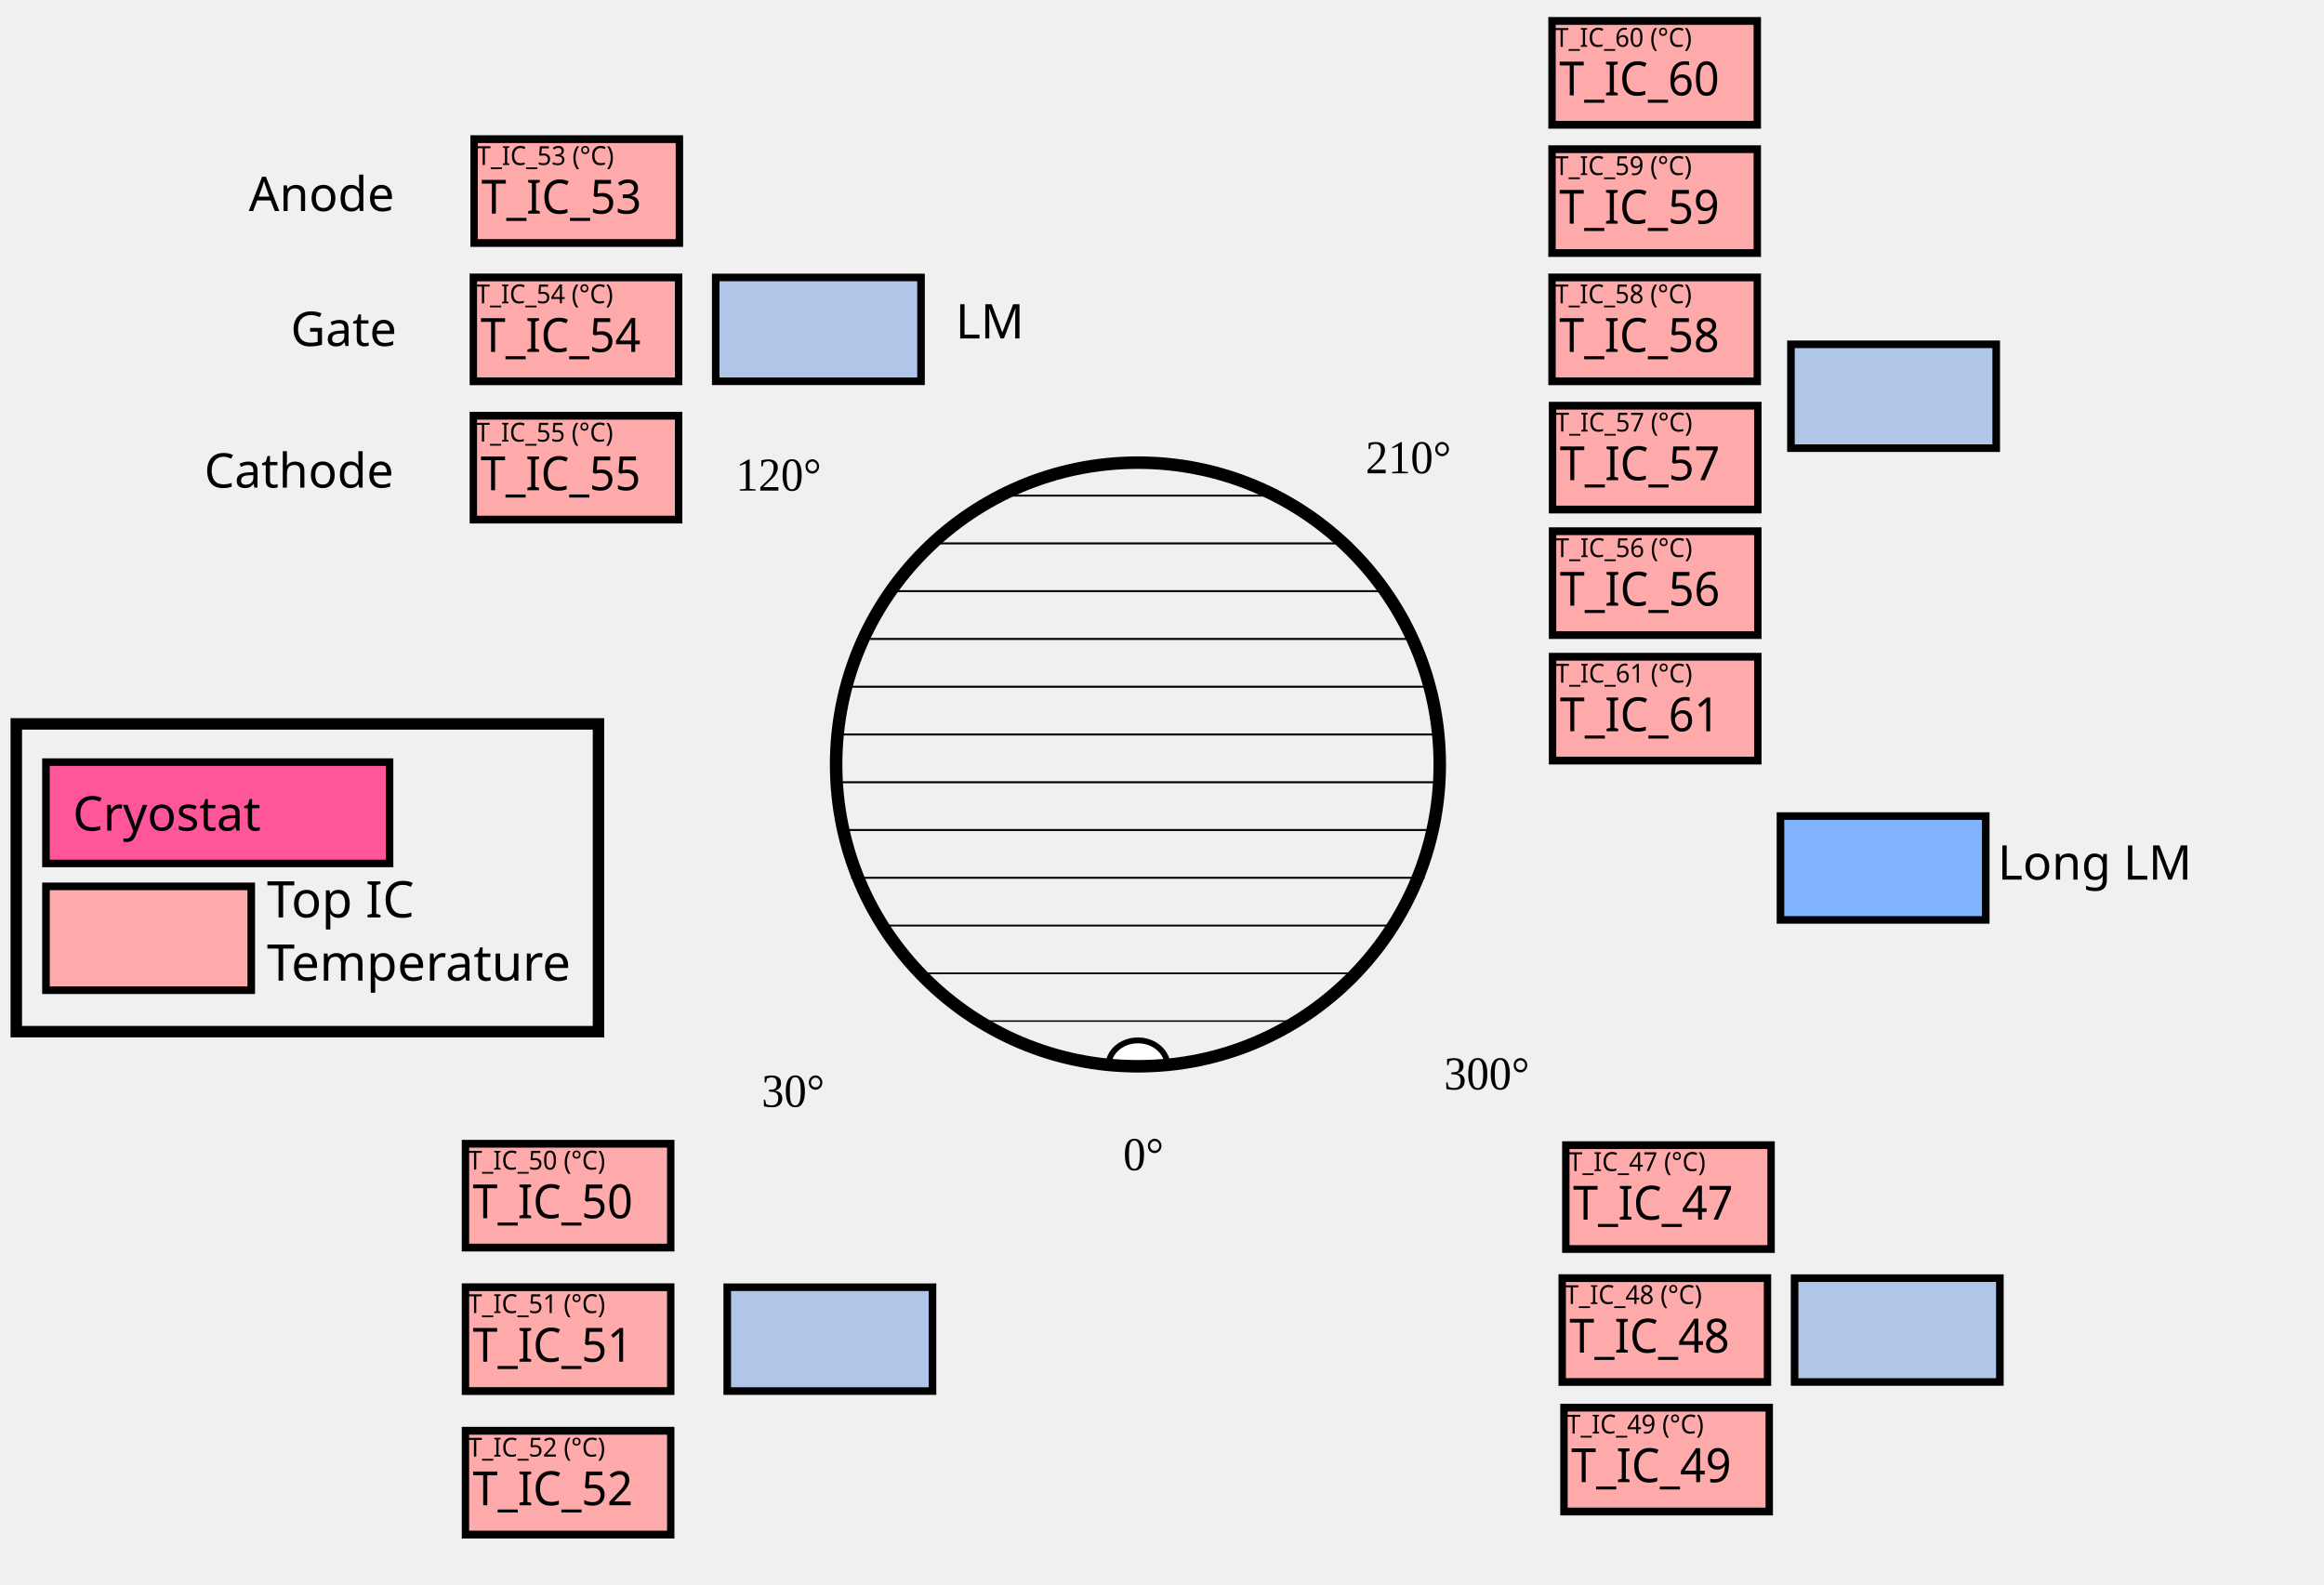
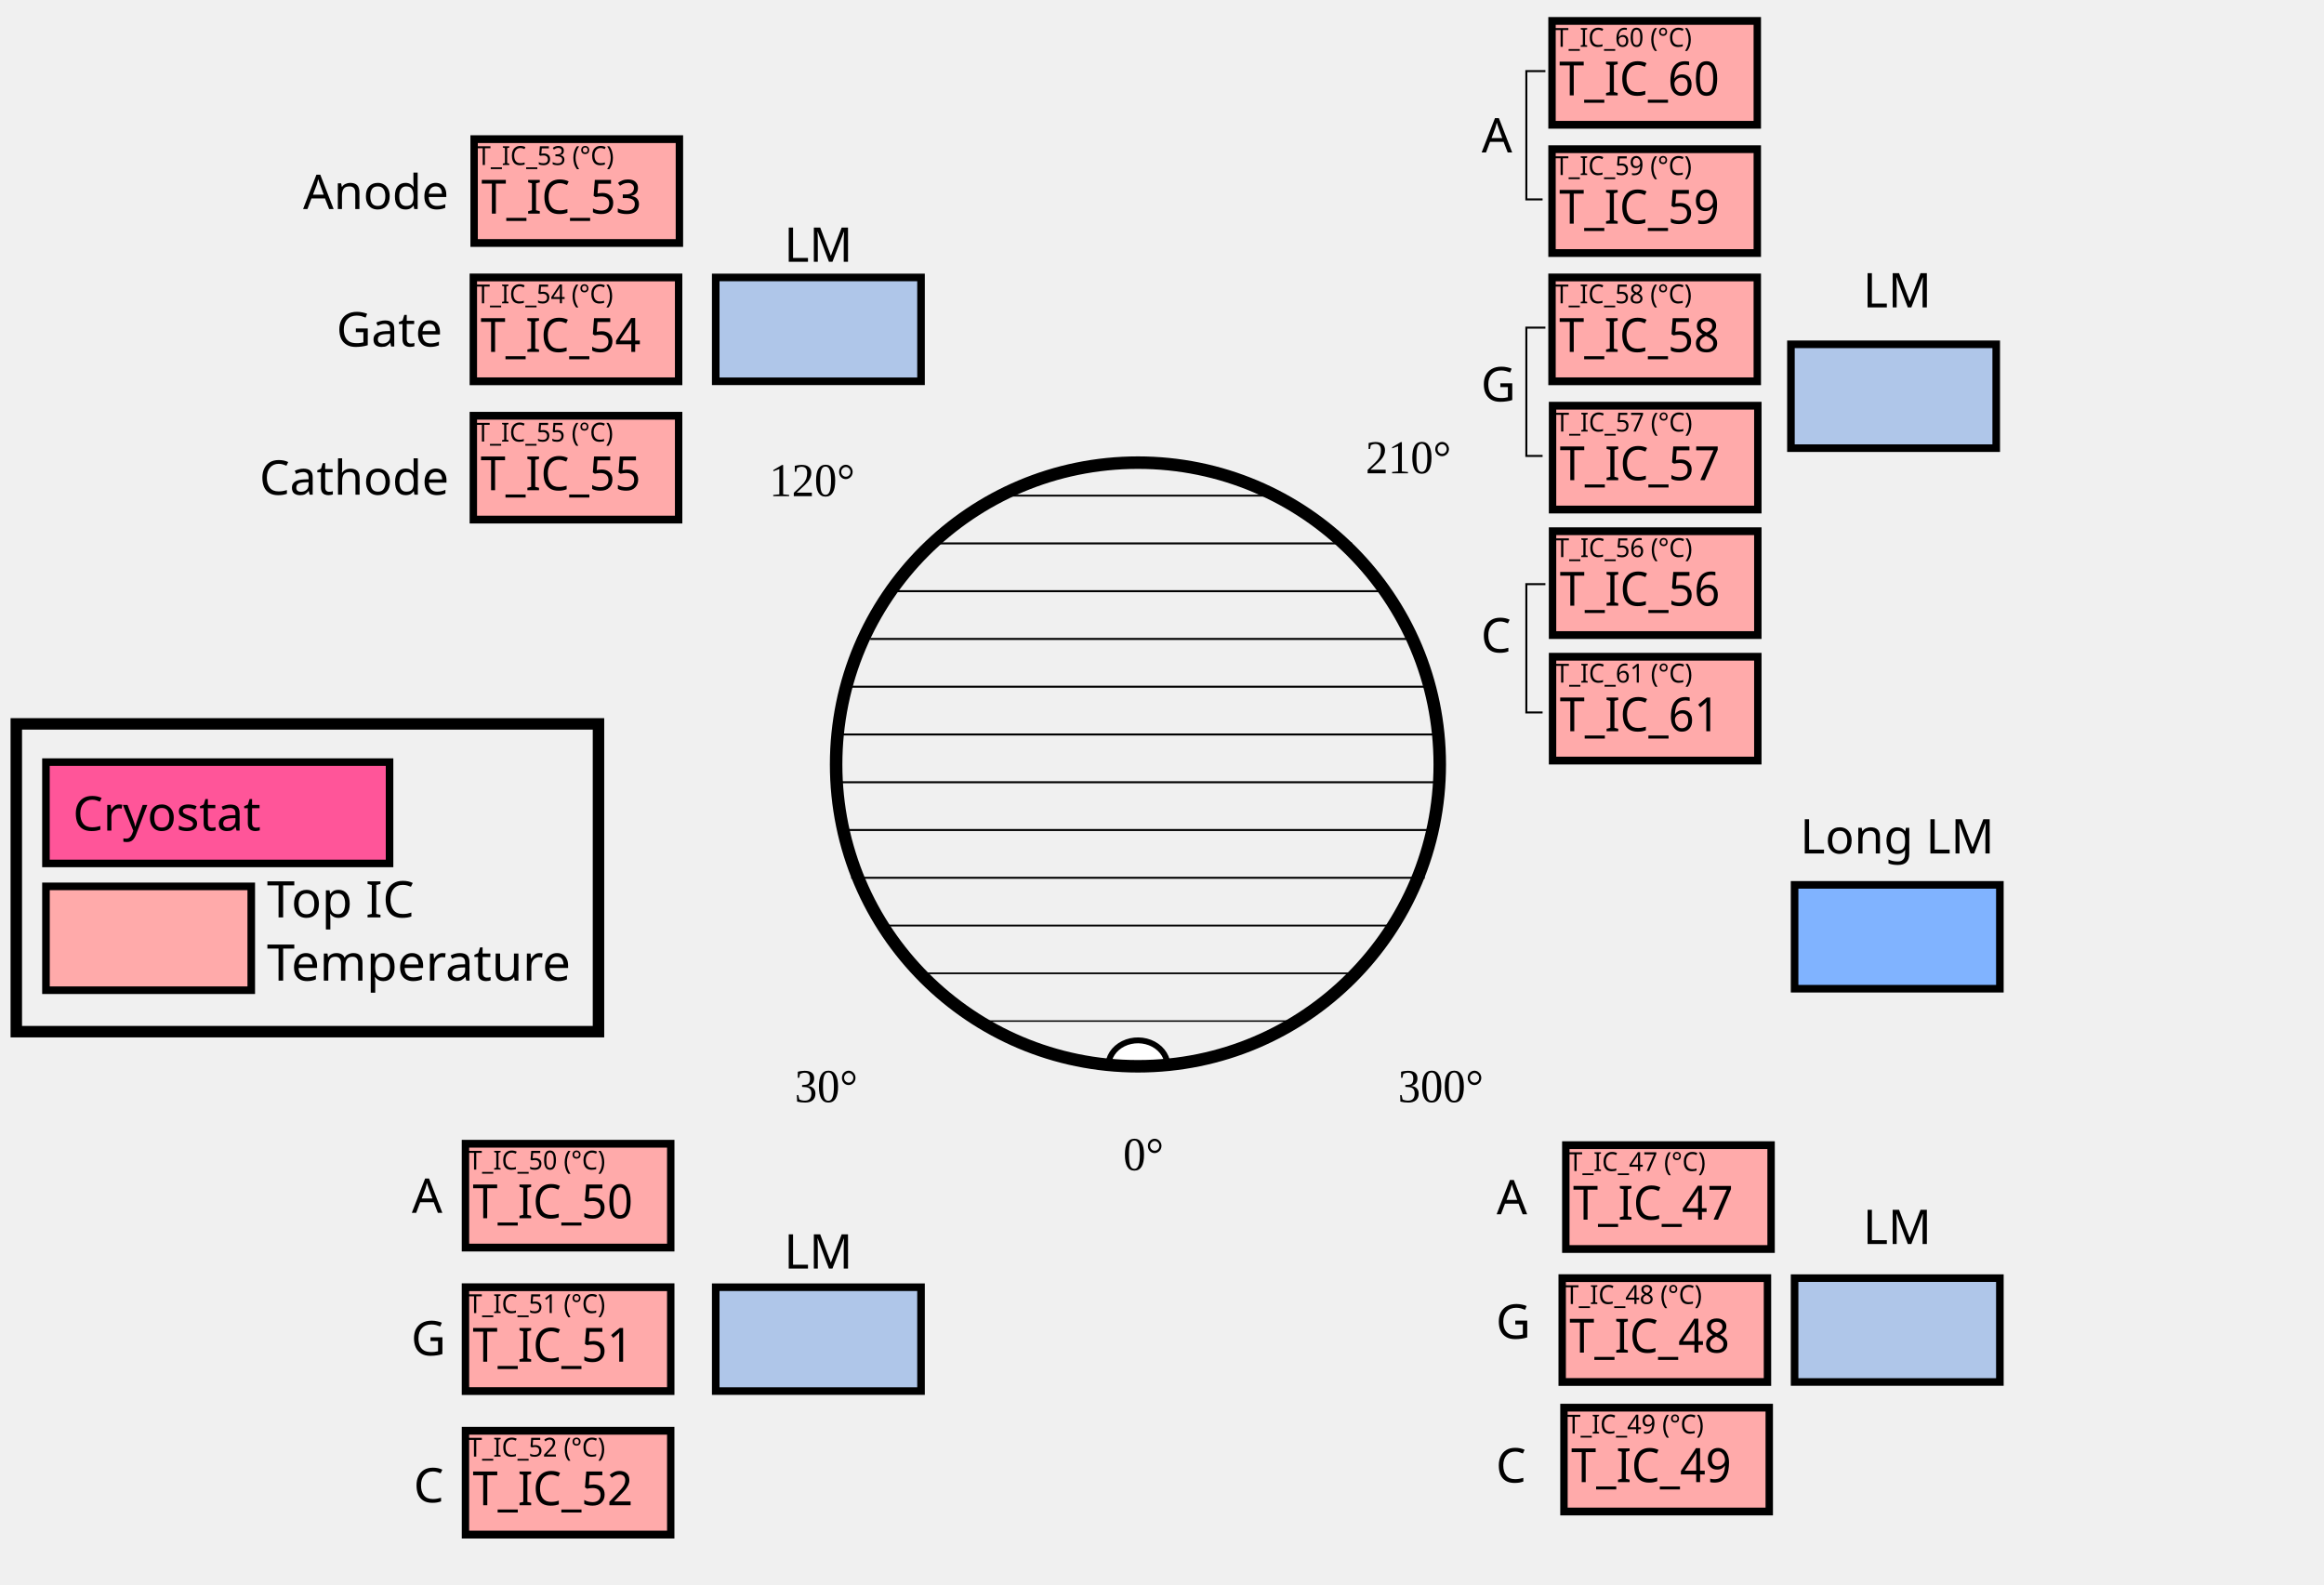
<svg xmlns="http://www.w3.org/2000/svg" width="308mm" height="210mm" viewBox="0 0 308 210" version="1.1" id="svg1">
  <defs id="defs1">
    <rect x="994.666" y="398.758" width="117.852" height="53.912" id="rect1948" />
    <rect x="81.92" y="67.75" width="106.05" height="42.894" id="rect29209" />
    <rect x="994.666" y="398.758" width="117.852" height="53.912" id="rect1948-3" />
+     <rect x="994.666" y="398.758" width="117.852" height="53.912" id="rect1948-3-6" />
+     <rect x="994.666" y="398.758" width="117.852" height="53.912" id="rect1948-3-62" />
+     <rect x="994.666" y="398.758" width="117.852" height="53.912" id="rect1948-3-1" />
  </defs>
  <g id="layer1">
    <path style="font-variation-settings:normal;opacity:1;vector-effect:none;fill:#ffffff;fill-opacity:1;fill-rule:evenodd;stroke:#000000;stroke-width:0.777;stroke-linecap:butt;stroke-linejoin:miter;stroke-miterlimit:4;stroke-dasharray:none;stroke-dashoffset:0;stroke-opacity:1;-inkscape-stroke:none;stop-color:#000000;stop-opacity:1" id="path27839" d="m -154.745,141.466 a 3.938,3.438 0 0 1 1.878,-3.086 3.938,3.438 0 0 1 4.002,-0.057 3.938,3.438 0 0 1 1.993,3.031 l -3.938,-0.041 z" transform="scale(-1,1)" />
    <g id="g66017-7" transform="matrix(0.9395979,0,0,0.9861002,15.88603,100.825)">
      <rect style="fill:#ffaaaa;stroke:#000000;stroke-width:1.044;stroke-miterlimit:4;stroke-dasharray:none;stroke-opacity:1" id="rect66007-0" width="28.956" height="13.956" x="203.949" y="51.659" />
      <text xml:space="preserve" style="font-style:normal;font-weight:normal;font-size:3.528px;line-height:1.25;font-family:sans-serif;fill:#000000;fill-opacity:1;stroke:none;stroke-width:0.265" x="204.333" y="55.13" id="text66011-3">
        <tspan id="tspan66009-9" style="font-size:3.528px;stroke-width:0.265" x="204.333" y="55.13">T_IC_47 (°C)</tspan>
      </text>
      <text xml:space="preserve" style="font-style:normal;font-weight:normal;font-size:6.35px;line-height:1.25;font-family:sans-serif;fill:#000000;fill-opacity:1;stroke:none;stroke-width:0.265" x="204.97" y="61.667" id="text66015-8">
        <tspan id="value_T_IC_47" style="font-size:6.35px;stroke-width:0.265" x="204.97" y="61.667">T_IC_47</tspan>
        <tspan style="font-size:6.35px;stroke-width:0.265" x="204.97" y="69.605" id="tspan1" />
      </text>
    </g>
    <g id="g66017-7-0" transform="matrix(0.9395979,0,0,0.9861002,15.40648,118.4478)">
      <rect style="fill:#ffaaaa;stroke:#000000;stroke-width:1.044;stroke-miterlimit:4;stroke-dasharray:none;stroke-opacity:1" id="rect66007-0-0" width="28.956" height="13.956" x="203.949" y="51.659" />
      <text xml:space="preserve" style="font-style:normal;font-weight:normal;font-size:3.528px;line-height:1.25;font-family:sans-serif;fill:#000000;fill-opacity:1;stroke:none;stroke-width:0.265" x="204.333" y="55.13" id="text66011-3-3">
        <tspan style="font-size:3.528px;stroke-width:0.265" x="204.333" y="55.13" id="tspan6">T_IC_48 (°C)</tspan>
      </text>
      <text xml:space="preserve" style="font-style:normal;font-weight:normal;font-size:6.35px;line-height:1.25;font-family:sans-serif;fill:#000000;fill-opacity:1;stroke:none;stroke-width:0.265" x="204.97" y="61.667" id="text66015-8-3">
        <tspan id="value_T_IC_48" style="font-size:6.35px;stroke-width:0.265" x="204.97" y="61.667">T_IC_48</tspan>
        <tspan style="font-size:6.35px;stroke-width:0.265" x="204.97" y="69.605" id="tspan1-0" />
      </text>
    </g>
-     <text xml:space="preserve" style="font-size:6.112px;fill:#000000;stroke-width:0.255" x="196.05" y="140.934" id="text4-8-8" transform="scale(0.9761364,1.024447)">
-       <tspan id="tspan4-3-6" style="font-size:6.112px;stroke-width:0.255" x="196.05" y="140.934">300°</tspan>
+     <text xml:space="preserve" style="font-size:6.112px;fill:#000000;stroke-width:0.255" x="189.803" y="142.573" id="text4-8-8" transform="scale(0.9761364,1.024447)">
+       <tspan id="tspan4-3-6" style="font-size:6.112px;stroke-width:0.255" x="189.803" y="142.573">300°</tspan>
    </text>
    <g id="g66017-7-2" transform="matrix(0.9395979,0,0,0.9861002,15.64157,135.6133)">
      <rect style="fill:#ffaaaa;stroke:#000000;stroke-width:1.044;stroke-miterlimit:4;stroke-dasharray:none;stroke-opacity:1" id="rect66007-0-4" width="28.956" height="13.956" x="203.949" y="51.659" />
      <text xml:space="preserve" style="font-style:normal;font-weight:normal;font-size:3.528px;line-height:1.25;font-family:sans-serif;fill:#000000;fill-opacity:1;stroke:none;stroke-width:0.265" x="204.333" y="55.13" id="text66011-3-9">
        <tspan id="tspan66009-9-2" style="font-size:3.528px;stroke-width:0.265" x="204.333" y="55.13">T_IC_49 (°C)</tspan>
      </text>
      <text xml:space="preserve" style="font-style:normal;font-weight:normal;font-size:6.35px;line-height:1.25;font-family:sans-serif;fill:#000000;fill-opacity:1;stroke:none;stroke-width:0.265" x="204.97" y="61.667" id="text66015-8-9">
        <tspan id="value_T_IC_49" style="font-size:6.35px;stroke-width:0.265" x="204.97" y="61.667">T_IC_49</tspan>
        <tspan style="font-size:6.35px;stroke-width:0.265" x="204.97" y="69.605" id="tspan1-09" />
      </text>
    </g>
    <g id="g66017-7-00" transform="matrix(0.9395979,0,0,0.9861002,-129.943,100.6358)">
      <rect style="fill:#ffaaaa;stroke:#000000;stroke-width:1.044;stroke-miterlimit:4;stroke-dasharray:none;stroke-opacity:1" id="rect66007-0-9" width="28.956" height="13.956" x="203.949" y="51.659" />
      <text xml:space="preserve" style="font-style:normal;font-weight:normal;font-size:3.528px;line-height:1.25;font-family:sans-serif;fill:#000000;fill-opacity:1;stroke:none;stroke-width:0.265" x="204.333" y="55.13" id="text66011-3-5">
        <tspan id="tspan66009-9-6" style="font-size:3.528px;stroke-width:0.265" x="204.333" y="55.13">T_IC_50 (°C)</tspan>
      </text>
      <text xml:space="preserve" style="font-style:normal;font-weight:normal;font-size:6.35px;line-height:1.25;font-family:sans-serif;fill:#000000;fill-opacity:1;stroke:none;stroke-width:0.265" x="204.97" y="61.667" id="text66015-8-2">
        <tspan id="value_T_IC_50" style="font-size:6.35px;stroke-width:0.265" x="204.97" y="61.667">T_IC_50</tspan>
        <tspan style="font-size:6.35px;stroke-width:0.265" x="204.97" y="69.605" id="tspan1-5" />
      </text>
    </g>
    <g id="g66017-7-9" transform="matrix(0.9395979,0,0,0.9861002,-129.943,119.652)">
      <rect style="fill:#ffaaaa;stroke:#000000;stroke-width:1.044;stroke-miterlimit:4;stroke-dasharray:none;stroke-opacity:1" id="rect66007-0-05" width="28.956" height="13.956" x="203.949" y="51.659" />
      <text xml:space="preserve" style="font-style:normal;font-weight:normal;font-size:3.528px;line-height:1.25;font-family:sans-serif;fill:#000000;fill-opacity:1;stroke:none;stroke-width:0.265" x="204.333" y="55.13" id="text66011-3-6">
        <tspan id="tspan66009-9-3" style="font-size:3.528px;stroke-width:0.265" x="204.333" y="55.13">T_IC_51 (°C)</tspan>
      </text>
      <text xml:space="preserve" style="font-style:normal;font-weight:normal;font-size:6.35px;line-height:1.25;font-family:sans-serif;fill:#000000;fill-opacity:1;stroke:none;stroke-width:0.265" x="204.97" y="61.667" id="text66015-8-6">
        <tspan id="value_T_IC_51" style="font-size:6.35px;stroke-width:0.265" x="204.97" y="61.667">T_IC_51</tspan>
        <tspan style="font-size:6.35px;stroke-width:0.265" x="204.97" y="69.605" id="tspan2" />
        <tspan style="font-size:6.35px;stroke-width:0.265" x="204.97" y="77.542" id="tspan1-08" />
      </text>
    </g>
    <g id="g66017-7-6" transform="translate(-96.56976,250.0103)" />
    <g id="g66017-7-29" transform="matrix(0.9395979,0,0,0.9861002,-128.7949,-32.50011)">
      <rect style="fill:#ffaaaa;stroke:#000000;stroke-width:1.044;stroke-miterlimit:4;stroke-dasharray:none;stroke-opacity:1" id="rect66007-0-7" width="28.956" height="13.956" x="203.949" y="51.659" />
      <text xml:space="preserve" style="font-style:normal;font-weight:normal;font-size:3.528px;line-height:1.25;font-family:sans-serif;fill:#000000;fill-opacity:1;stroke:none;stroke-width:0.265" x="204.333" y="55.13" id="text66011-3-56">
        <tspan id="tspan66009-9-5" style="font-size:3.528px;stroke-width:0.265" x="204.333" y="55.13">T_IC_53 (°C)</tspan>
      </text>
      <text xml:space="preserve" style="font-style:normal;font-weight:normal;font-size:6.35px;line-height:1.25;font-family:sans-serif;fill:#000000;fill-opacity:1;stroke:none;stroke-width:0.265" x="204.97" y="61.667" id="text66015-8-30">
        <tspan id="value_T_IC_53" style="font-size:6.35px;stroke-width:0.265" x="204.97" y="61.667">T_IC_53</tspan>
        <tspan style="font-size:6.35px;stroke-width:0.265" x="204.97" y="69.605" id="tspan1-8" />
      </text>
    </g>
    <g id="g66017-7-4" transform="matrix(0.9395979,0,0,0.9861002,-128.8986,-14.17182)">
      <rect style="fill:#ffaaaa;stroke:#000000;stroke-width:1.044;stroke-miterlimit:4;stroke-dasharray:none;stroke-opacity:1" id="rect66007-0-2" width="28.956" height="13.956" x="203.949" y="51.659" />
      <text xml:space="preserve" style="font-style:normal;font-weight:normal;font-size:3.528px;line-height:1.25;font-family:sans-serif;fill:#000000;fill-opacity:1;stroke:none;stroke-width:0.265" x="204.333" y="55.13" id="text66011-3-1">
        <tspan id="tspan66009-9-9" style="font-size:3.528px;stroke-width:0.265" x="204.333" y="55.13">T_IC_54 (°C)</tspan>
      </text>
      <text xml:space="preserve" style="font-style:normal;font-weight:normal;font-size:6.35px;line-height:1.25;font-family:sans-serif;fill:#000000;fill-opacity:1;stroke:none;stroke-width:0.265" x="204.97" y="61.667" id="text66015-8-24">
        <tspan id="value_T_IC_54" style="font-size:6.35px;stroke-width:0.265" x="204.97" y="61.667">T_IC_54</tspan>
        <tspan style="font-size:6.35px;stroke-width:0.265" x="204.97" y="69.605" id="tspan1-86" />
      </text>
    </g>
    <g id="g66017-7-3" transform="matrix(0.9395979,0,0,0.9861002,-128.8986,4.156461)">
      <rect style="fill:#ffaaaa;stroke:#000000;stroke-width:1.044;stroke-miterlimit:4;stroke-dasharray:none;stroke-opacity:1" id="rect66007-0-97" width="28.956" height="13.956" x="203.949" y="51.659" />
      <text xml:space="preserve" style="font-style:normal;font-weight:normal;font-size:3.528px;line-height:1.25;font-family:sans-serif;fill:#000000;fill-opacity:1;stroke:none;stroke-width:0.265" x="204.333" y="55.13" id="text66011-3-37">
        <tspan id="tspan66009-9-50" style="font-size:3.528px;stroke-width:0.265" x="204.333" y="55.13">T_IC_55 (°C)</tspan>
      </text>
      <text xml:space="preserve" style="font-style:normal;font-weight:normal;font-size:6.35px;line-height:1.25;font-family:sans-serif;fill:#000000;fill-opacity:1;stroke:none;stroke-width:0.265" x="204.97" y="61.667" id="text66015-8-21">
        <tspan id="value_T_IC_55" style="font-size:6.35px;stroke-width:0.265" x="204.97" y="61.667">T_IC_55</tspan>
        <tspan style="font-size:6.35px;stroke-width:0.265" x="204.97" y="69.605" id="tspan1-1" />
      </text>
    </g>
    <g id="g66017-7-29-2" transform="matrix(0.9395979,0,0,0.9861002,14.12845,19.46015)">
      <rect style="fill:#ffaaaa;stroke:#000000;stroke-width:1.044;stroke-miterlimit:4;stroke-dasharray:none;stroke-opacity:1" id="rect66007-0-7-3" width="28.956" height="13.956" x="203.949" y="51.659" />
      <text xml:space="preserve" style="font-style:normal;font-weight:normal;font-size:3.528px;line-height:1.25;font-family:sans-serif;fill:#000000;fill-opacity:1;stroke:none;stroke-width:0.265" x="204.333" y="55.13" id="text66011-3-56-3">
        <tspan id="tspan66009-9-5-7" style="font-size:3.528px;stroke-width:0.265" x="204.333" y="55.13">T_IC_56 (°C)</tspan>
      </text>
      <text xml:space="preserve" style="font-style:normal;font-weight:normal;font-size:6.35px;line-height:1.25;font-family:sans-serif;fill:#000000;fill-opacity:1;stroke:none;stroke-width:0.265" x="204.97" y="61.667" id="text66015-8-30-0">
        <tspan id="value_T_IC_56" style="font-size:6.35px;stroke-width:0.265" x="204.97" y="61.667">T_IC_56</tspan>
        <tspan style="font-size:6.35px;stroke-width:0.265" x="204.97" y="69.605" id="tspan1-8-1" />
      </text>
    </g>
    <g id="g66017-7-29-0" transform="matrix(0.9395979,0,0,0.9861002,14.12845,2.825558)">
      <rect style="fill:#ffaaaa;stroke:#000000;stroke-width:1.044;stroke-miterlimit:4;stroke-dasharray:none;stroke-opacity:1" id="rect66007-0-7-38" width="28.956" height="13.956" x="203.949" y="51.659" />
      <text xml:space="preserve" style="font-style:normal;font-weight:normal;font-size:3.528px;line-height:1.25;font-family:sans-serif;fill:#000000;fill-opacity:1;stroke:none;stroke-width:0.265" x="204.333" y="55.13" id="text66011-3-56-36">
        <tspan id="tspan66009-9-5-0" style="font-size:3.528px;stroke-width:0.265" x="204.333" y="55.13">T_IC_57 (°C)</tspan>
      </text>
      <text xml:space="preserve" style="font-style:normal;font-weight:normal;font-size:6.35px;line-height:1.25;font-family:sans-serif;fill:#000000;fill-opacity:1;stroke:none;stroke-width:0.265" x="204.97" y="61.667" id="text66015-8-30-4">
        <tspan id="value_T_IC_57" style="font-size:6.35px;stroke-width:0.265" x="204.97" y="61.667">T_IC_57</tspan>
        <tspan style="font-size:6.35px;stroke-width:0.265" x="204.97" y="69.605" id="tspan1-8-2" />
      </text>
    </g>
    <g id="g66017-7-29-9" transform="matrix(0.9395979,0,0,0.9861002,14.05741,-14.17182)">
      <rect style="fill:#ffaaaa;stroke:#000000;stroke-width:1.044;stroke-miterlimit:4;stroke-dasharray:none;stroke-opacity:1" id="rect66007-0-7-1" width="28.956" height="13.956" x="203.949" y="51.659" />
      <text xml:space="preserve" style="font-style:normal;font-weight:normal;font-size:3.528px;line-height:1.25;font-family:sans-serif;fill:#000000;fill-opacity:1;stroke:none;stroke-width:0.265" x="204.333" y="55.13" id="text66011-3-56-0">
        <tspan id="tspan66009-9-5-9" style="font-size:3.528px;stroke-width:0.265" x="204.333" y="55.13">T_IC_58 (°C)</tspan>
      </text>
      <text xml:space="preserve" style="font-style:normal;font-weight:normal;font-size:6.35px;line-height:1.25;font-family:sans-serif;fill:#000000;fill-opacity:1;stroke:none;stroke-width:0.265" x="204.97" y="61.667" id="text66015-8-30-3">
        <tspan id="value_T_IC_58" style="font-size:6.35px;stroke-width:0.265" x="204.97" y="61.667">T_IC_58</tspan>
        <tspan style="font-size:6.35px;stroke-width:0.265" x="204.97" y="69.605" id="tspan1-8-3" />
      </text>
    </g>
-     <text xml:space="preserve" style="font-size:6.112px;fill:#000000;stroke-width:0.255" x="103.399" y="143.18" id="text4" transform="scale(0.9761364,1.024447)">
-       <tspan id="tspan4" style="font-size:6.112px;stroke-width:0.255" x="103.399" y="143.18">30°</tspan>
+     <text xml:space="preserve" style="font-size:6.112px;fill:#000000;stroke-width:0.255" x="107.898" y="142.573" id="text4" transform="scale(0.9761364,1.024447)">
+       <tspan id="tspan4" style="font-size:6.112px;stroke-width:0.255" x="107.898" y="142.573">30°</tspan>
    </text>
    <text xml:space="preserve" style="font-size:3.175px;fill:#000000;stroke-width:0.265" x="408.815" y="171.972" id="text5">
      <tspan id="tspan5" style="stroke-width:0.265" x="408.815" y="171.972" />
      <tspan style="stroke-width:0.265" id="tspan7" x="408.815" y="175.941" />
    </text>
-     <text xml:space="preserve" style="font-size:6.112px;fill:#000000;stroke-width:0.255" x="99.903" y="63.471" id="text4-1" transform="scale(0.9761364,1.024447)">
-       <tspan id="tspan4-1" style="font-size:6.112px;stroke-width:0.255" x="99.903" y="63.471">120°</tspan>
+     <text xml:space="preserve" style="font-size:6.112px;fill:#000000;stroke-width:0.255" x="104.455" y="64.183" id="text4-1" transform="scale(0.9761364,1.024447)">
+       <tspan id="tspan4-1" style="font-size:6.112px;stroke-width:0.255" x="104.455" y="64.183">120°</tspan>
    </text>
    <g id="g1" transform="matrix(0.9395979,0,0,0.9861002,-119.2746,-93.55106)">
      <text xml:space="preserve" style="font-size:6.35px;fill:#000000;stroke-width:0.265" x="319.564" y="158.476" id="text4-8">
        <tspan id="tspan4-3" style="font-size:6.35px;stroke-width:0.265" x="319.564" y="158.476">210°</tspan>
      </text>
    </g>
    <text xml:space="preserve" style="font-size:6.35px;fill:#000000;stroke-width:0.265" x="141.061" y="283.863" id="text8">
      <tspan id="tspan8" style="stroke-width:0.265" x="141.061" y="283.863" />
    </text>
    <text xml:space="preserve" style="font-size:6.112px;fill:#000000;stroke-width:0.255" x="152.498" y="151.376" id="text4-8-6" transform="scale(0.9761364,1.024447)">
      <tspan id="tspan4-3-66" style="font-size:6.112px;stroke-width:0.255" x="152.498" y="151.376">0°</tspan>
    </text>
    <g id="g66017-7-29-9-5" transform="matrix(0.9395979,0,0,0.9861002,14.05741,-31.1692)">
      <rect style="fill:#ffaaaa;stroke:#000000;stroke-width:1.044;stroke-miterlimit:4;stroke-dasharray:none;stroke-opacity:1" id="rect66007-0-7-1-7" width="28.956" height="13.956" x="203.949" y="51.659" />
      <text xml:space="preserve" style="font-style:normal;font-weight:normal;font-size:3.528px;line-height:1.25;font-family:sans-serif;fill:#000000;fill-opacity:1;stroke:none;stroke-width:0.265" x="204.333" y="55.13" id="text66011-3-56-0-9">
        <tspan id="tspan66009-9-5-9-8" style="font-size:3.528px;stroke-width:0.265" x="204.333" y="55.13">T_IC_59 (°C)</tspan>
      </text>
      <text xml:space="preserve" style="font-style:normal;font-weight:normal;font-size:6.35px;line-height:1.25;font-family:sans-serif;fill:#000000;fill-opacity:1;stroke:none;stroke-width:0.265" x="204.97" y="61.667" id="text66015-8-30-3-4">
        <tspan id="value_T_IC_59" style="font-size:6.35px;stroke-width:0.265" x="204.97" y="61.667">T_IC_59</tspan>
        <tspan style="font-size:6.35px;stroke-width:0.265" x="204.97" y="69.605" id="tspan1-8-3-8" />
      </text>
    </g>
    <g id="g66017-7-29-9-0" transform="matrix(0.9395979,0,0,0.9861002,14.05741,-48.16658)">
      <rect style="fill:#ffaaaa;stroke:#000000;stroke-width:1.044;stroke-miterlimit:4;stroke-dasharray:none;stroke-opacity:1" id="rect66007-0-7-1-4" width="28.956" height="13.956" x="203.949" y="51.659" />
      <text xml:space="preserve" style="font-style:normal;font-weight:normal;font-size:3.528px;line-height:1.25;font-family:sans-serif;fill:#000000;fill-opacity:1;stroke:none;stroke-width:0.265" x="204.333" y="55.13" id="text66011-3-56-0-0">
        <tspan id="tspan66009-9-5-9-6" style="font-size:3.528px;stroke-width:0.265" x="204.333" y="55.13">T_IC_60 (°C)</tspan>
      </text>
      <text xml:space="preserve" style="font-style:normal;font-weight:normal;font-size:6.35px;line-height:1.25;font-family:sans-serif;fill:#000000;fill-opacity:1;stroke:none;stroke-width:0.265" x="204.97" y="61.667" id="text66015-8-30-3-5">
        <tspan id="value_T_IC_60" style="font-size:6.35px;stroke-width:0.265" x="204.97" y="61.667">T_IC_60</tspan>
        <tspan style="font-size:6.35px;stroke-width:0.265" x="204.97" y="69.605" id="tspan1-8-3-85" />
      </text>
    </g>
    <g id="g66017-7-29-9-7" transform="matrix(0.9395979,0,0,0.9861002,14.12845,36.09474)">
      <rect style="fill:#ffaaaa;stroke:#000000;stroke-width:1.044;stroke-miterlimit:4;stroke-dasharray:none;stroke-opacity:1" id="rect66007-0-7-1-5" width="28.956" height="13.956" x="203.949" y="51.659" />
      <text xml:space="preserve" style="font-style:normal;font-weight:normal;font-size:3.528px;line-height:1.25;font-family:sans-serif;fill:#000000;fill-opacity:1;stroke:none;stroke-width:0.265" x="204.333" y="55.13" id="text66011-3-56-0-5">
        <tspan id="tspan66009-9-5-9-0" style="font-size:3.528px;stroke-width:0.265" x="204.333" y="55.13">T_IC_61 (°C)</tspan>
      </text>
      <text xml:space="preserve" style="font-style:normal;font-weight:normal;font-size:6.35px;line-height:1.25;font-family:sans-serif;fill:#000000;fill-opacity:1;stroke:none;stroke-width:0.265" x="204.97" y="61.667" id="text66015-8-30-3-52">
        <tspan id="value_T_IC_61" style="font-size:6.35px;stroke-width:0.265" x="204.97" y="61.667">T_IC_61</tspan>
        <tspan style="font-size:6.35px;stroke-width:0.265" x="204.97" y="69.605" id="tspan1-8-3-7" />
      </text>
    </g>
    <rect style="fill:#afc6e9;stroke:#000000;stroke-width:1.005;stroke-miterlimit:4;stroke-dasharray:none;stroke-opacity:1" id="sensorbox_L_IC_03" width="27.207" height="13.762" x="237.352" y="45.631" />
    <rect style="fill:#afc6e9;stroke:#000000;stroke-width:1.005;stroke-miterlimit:4;stroke-dasharray:none;stroke-opacity:1" id="sensorbox_L_IC_04" width="27.207" height="13.762" x="237.837" y="169.388" />
-     <rect style="fill:#afc6e9;stroke:#000000;stroke-width:1.005;stroke-miterlimit:4;stroke-dasharray:none;stroke-opacity:1" id="sensorbox_L_IC_01" width="27.207" height="13.762" x="96.379" y="170.593" />
+     <rect style="fill:#afc6e9;stroke:#000000;stroke-width:1.005;stroke-miterlimit:4;stroke-dasharray:none;stroke-opacity:1" id="sensorbox_L_IC_01" width="27.207" height="13.762" x="94.856" y="170.593" />
    <rect style="fill:#afc6e9;stroke:#000000;stroke-width:1.005;stroke-miterlimit:4;stroke-dasharray:none;stroke-opacity:1" id="sensorbox_L_IC_02" width="27.207" height="13.762" x="94.856" y="36.769" />
    <rect style="fill:#ffaaaa;stroke:#000000;stroke-width:1.005;stroke-miterlimit:4;stroke-dasharray:none;stroke-opacity:1" id="sensorbox_T_IC_23" width="27.207" height="13.762" x="6.092" y="117.468" />
-     <rect style="fill:#80b3ff;stroke:#000000;stroke-width:1.005;stroke-miterlimit:4;stroke-dasharray:none;stroke-opacity:1" id="sensorbox_L_IC_05" width="27.207" height="13.762" x="235.965" y="108.151" />
+     <rect style="fill:#80b3ff;stroke:#000000;stroke-width:1.005;stroke-miterlimit:4;stroke-dasharray:none;stroke-opacity:1" id="sensorbox_L_IC_05" width="27.207" height="13.762" x="237.837" y="117.27" />
    <g id="g66017-7-9-8" transform="matrix(0.8837221,0,0,0.9423816,-120.4416,131.416)">
      <rect style="fill:#ffaaaa;stroke:#000000;stroke-width:1.102;stroke-miterlimit:4;stroke-dasharray:none;stroke-opacity:1" id="rect66007-0-05-8" width="30.786" height="14.603" x="206.092" y="61.755" />
      <text xml:space="preserve" style="font-style:normal;font-weight:normal;font-size:3.721px;line-height:1.25;font-family:sans-serif;fill:#000000;fill-opacity:1;stroke:none;stroke-width:0.279" x="204.859" y="65.911" id="text66011-3-6-3" transform="scale(1.008013,0.9920509)">
        <tspan id="tspan66009-9-3-8" style="font-size:3.721px;stroke-width:0.279" x="204.859" y="65.911">T_IC_52 (°C)</tspan>
      </text>
      <text xml:space="preserve" style="font-style:normal;font-weight:normal;font-size:6.698px;line-height:1.25;font-family:sans-serif;fill:#000000;fill-opacity:1;stroke:none;stroke-width:0.279" x="205.531" y="72.807" id="text66015-8-6-1" transform="scale(1.008013,0.9920509)">
        <tspan id="value_T_IC_52" style="font-size:6.698px;stroke-width:0.279" x="205.531" y="72.807">T_IC_52</tspan>
        <tspan style="font-size:6.698px;stroke-width:0.279" x="205.531" y="81.179" id="tspan2-3" />
        <tspan style="font-size:6.698px;stroke-width:0.279" x="205.531" y="89.552" id="tspan1-08-5" />
      </text>
    </g>
    <g id="link_main" class="link" transform="translate(-187.483,-92.40978)">
      <g id="g158619-1-9">
        <rect style="fill:#ff5599;stroke:#000000;stroke-width:1;stroke-miterlimit:4;stroke-dasharray:none;stroke-opacity:1" id="rect35972-4-5-3" width="45.538" height="13.429" x="193.572" y="193.41" />
        <text xml:space="preserve" style="font-style:normal;font-weight:normal;font-size:6.35px;line-height:1.25;font-family:sans-serif;text-align:center;text-anchor:middle;fill:#000000;fill-opacity:1;stroke:none;stroke-width:0.265" x="216.198" y="202.488" id="text35980-9-1-8">
          <tspan style="font-size:6.35px;text-align:center;text-anchor:middle;stroke-width:0.265" x="216.198" y="202.488" id="tspan3"> Cryostat</tspan>
        </text>
      </g>
    </g>
    <circle style="font-variation-settings:normal;opacity:1;fill:none;fill-opacity:1;fill-rule:evenodd;stroke:#000000;stroke-width:1.657;stroke-linecap:butt;stroke-linejoin:miter;stroke-miterlimit:4;stroke-dasharray:none;stroke-dashoffset:0;stroke-opacity:1;stop-color:#000000;stop-opacity:1" id="path27833" cx="150.811" cy="101.312" r="40" />
    <rect style="fill:none;stroke:#000000;stroke-width:1.519" id="rect28930" width="77.156" height="40.79" x="2.161" y="95.934" />
-     <text xml:space="preserve" style="font-style:normal;font-weight:normal;font-size:6.35px;line-height:1.25;font-family:sans-serif;fill:#000000;fill-opacity:1;stroke:none;stroke-width:0.265" x="32.967" y="27.967" id="text29215">
-       <tspan id="tspan29213" style="stroke-width:0.265;font-size:6.35px" x="32.967" y="27.967">Anode</tspan>
-       <tspan style="stroke-width:0.265;font-size:6.35px" x="32.967" y="36.787" id="tspan29217" />
-     </text>
-     <text xml:space="preserve" style="font-style:normal;font-weight:normal;font-size:6.35px;line-height:1.25;font-family:sans-serif;fill:#000000;fill-opacity:1;stroke:none;stroke-width:0.265" x="38.521" y="45.849" id="text29221">
-       <tspan id="tspan29219" style="font-size:6.35px;stroke-width:0.265" x="38.521" y="45.849">Gate</tspan>
-     </text>
-     <text xml:space="preserve" style="font-style:normal;font-weight:normal;font-size:6.35px;line-height:1.25;font-family:sans-serif;fill:#000000;fill-opacity:1;stroke:none;stroke-width:0.265" x="27.068" y="64.624" id="text29225">
-       <tspan id="tspan29223" style="font-size:6.35px;stroke-width:0.265" x="27.068" y="64.624">Cathode</tspan>
+     <text xml:space="preserve" style="font-style:normal;font-weight:normal;font-size:6.35px;line-height:1.25;font-family:sans-serif;fill:#000000;fill-opacity:1;stroke:none;stroke-width:0.265" x="40.167" y="27.703" id="text29215">
+       <tspan id="tspan29213" style="font-size:6.35px;stroke-width:0.265" x="40.167" y="27.703">Anode</tspan>
+       <tspan style="font-size:6.35px;stroke-width:0.265" x="40.167" y="35.64" id="tspan29217" />
+     </text>
+     <text xml:space="preserve" style="font-style:normal;font-weight:normal;font-size:6.35px;line-height:1.25;font-family:sans-serif;fill:#000000;fill-opacity:1;stroke:none;stroke-width:0.265" x="44.581" y="45.917" id="text29221">
+       <tspan id="tspan29219" style="font-size:6.35px;stroke-width:0.265" x="44.581" y="45.917">Gate</tspan>
+     </text>
+     <text xml:space="preserve" style="font-style:normal;font-weight:normal;font-size:6.35px;line-height:1.25;font-family:sans-serif;fill:#000000;fill-opacity:1;stroke:none;stroke-width:0.265" x="34.383" y="65.563" id="text29225">
+       <tspan id="tspan29223" style="font-size:6.35px;stroke-width:0.265" x="34.383" y="65.563">Cathode</tspan>
    </text>
    <path style="fill:none;stroke:#000000;stroke-width:0.265px;stroke-linecap:butt;stroke-linejoin:miter;stroke-opacity:1" d="m 118.263,78.347 h 66.169 v 0" id="path1059" />
    <path style="fill:none;stroke:#000000;stroke-width:0.265px;stroke-linecap:butt;stroke-linejoin:miter;stroke-opacity:1" d="m 115.334,84.677 h 72.029" id="path1061" />
    <path style="fill:none;stroke:#000000;stroke-width:0.265px;stroke-linecap:butt;stroke-linejoin:miter;stroke-opacity:1" d="m 123.016,72.016 h 56.155" id="path1063" />
    <path style="fill:none;stroke:#000000;stroke-width:0.246px;stroke-linecap:butt;stroke-linejoin:miter;stroke-opacity:1" d="m 131.635,65.686 h 37.364" id="path1065" />
    <path style="fill:none;stroke:#000000;stroke-width:0.265px;stroke-linecap:butt;stroke-linejoin:miter;stroke-opacity:1" d="m 111.819,91.008 h 76.996" id="path1069" />
    <path style="fill:none;stroke:#000000;stroke-width:0.265px;stroke-linecap:butt;stroke-linejoin:miter;stroke-opacity:1" d="m 110.811,97.338 h 80" id="path1071" />
    <path style="fill:none;stroke:#000000;stroke-width:0.265px;stroke-linecap:butt;stroke-linejoin:miter;stroke-opacity:1" d="m 110.811,103.669 h 80" id="path1071-3" />
    <path style="fill:none;stroke:#000000;stroke-width:0.263px;stroke-linecap:butt;stroke-linejoin:miter;stroke-opacity:1" d="m 111.348,109.999 h 78.927" id="path1071-3-6" />
    <path style="fill:none;stroke:#000000;stroke-width:0.258px;stroke-linecap:butt;stroke-linejoin:miter;stroke-opacity:1" d="m 112.808,116.33 h 76.007" id="path1071-3-6-7" />
    <path style="fill:none;stroke:#000000;stroke-width:0.243px;stroke-linecap:butt;stroke-linejoin:miter;stroke-opacity:1" d="m 117.189,122.66 h 67.245" id="path1071-3-6-7-5" />
    <path style="fill:none;stroke:#000000;stroke-width:0.225px;stroke-linecap:butt;stroke-linejoin:miter;stroke-opacity:1" d="m 121.934,128.991 h 57.754" id="path1071-3-6-7-5-3" />
    <path style="fill:none;stroke:#000000;stroke-width:0.192px;stroke-linecap:butt;stroke-linejoin:miter;stroke-opacity:1" d="m 129.755,135.321 h 42.113" id="path1071-3-6-7-5-3-5" />
    <text xml:space="preserve" style="font-style:normal;font-weight:normal;font-size:6.675px;line-height:1.25;font-family:sans-serif;fill:#000000;fill-opacity:1;stroke:none;stroke-width:0.334" x="35.51" y="121.122" id="text1838" transform="scale(0.9961962,1.003818)">
      <tspan id="tspan1836" style="font-size:6.675px;stroke-width:0.334" x="35.51" y="121.122">Top IC </tspan>
      <tspan style="font-size:6.675px;stroke-width:0.334" x="35.51" y="129.466" id="tspan1890">Temperature</tspan>
    </text>
-     <text xml:space="preserve" transform="matrix(0.2645833,0,0,0.2645833,1.5875,5.291667)" id="text1946" style="font-style:normal;font-weight:normal;font-size:24px;line-height:1.25;font-family:sans-serif;white-space:pre;shape-inside:url(#rect1948);fill:#000000;fill-opacity:1;stroke:none">
-       <tspan x="994.666" y="420.595" id="tspan3621">Long LM</tspan>
-     </text>
-     <text xml:space="preserve" transform="matrix(0.2645833,0,0,0.2645833,-136.5305,-66.42848)" id="text1946-6" style="font-style:normal;font-weight:normal;font-size:24px;line-height:1.25;font-family:sans-serif;white-space:pre;shape-inside:url(#rect1948-3);display:inline;fill:#000000;fill-opacity:1;stroke:none">
-       <tspan x="994.666" y="420.595" id="tspan3623">LM</tspan>
+     <text xml:space="preserve" transform="matrix(0.2645833,0,0,0.2645833,-24.60037,1.825206)" id="text1946" style="font-style:normal;font-weight:normal;font-size:24px;line-height:1.25;font-family:sans-serif;white-space:pre;shape-inside:url(#rect1948);fill:#000000;fill-opacity:1;stroke:none">
+       <tspan x="994.666" y="420.595" id="tspan1787">Long LM</tspan>
+     </text>
+     <text xml:space="preserve" transform="matrix(0.2645833,0,0,0.2645833,-159.2561,-76.58866)" id="text1946-6" style="font-style:normal;font-weight:normal;font-size:24px;line-height:1.25;font-family:sans-serif;white-space:pre;shape-inside:url(#rect1948-3);display:inline;fill:#000000;fill-opacity:1;stroke:none">
+       <tspan x="994.666" y="420.595" id="tspan1789">LM</tspan>
+     </text>
+     <text xml:space="preserve" transform="matrix(0.2645833,0,0,0.2645833,-159.2561,56.8376)" id="text1946-6-0" style="font-style:normal;font-weight:normal;font-size:24px;line-height:1.25;font-family:sans-serif;white-space:pre;shape-inside:url(#rect1948-3-6);display:inline;fill:#000000;fill-opacity:1;stroke:none">
+       <tspan x="994.666" y="420.595" id="tspan1791">LM</tspan>
+     </text>
+     <path style="fill:none;stroke:#000000;stroke-width:0.265px;stroke-linecap:butt;stroke-linejoin:miter;stroke-opacity:1" d="m 204.813,9.424 h -2.527 V 26.427 h 2.154 v 0 0" id="path1064" />
+     <path style="fill:none;stroke:#000000;stroke-width:0.265px;stroke-linecap:butt;stroke-linejoin:miter;stroke-opacity:1" d="m 204.813,43.42 h -2.527 v 17.004 h 2.154 v 0 0" id="path1064-3" />
+     <path style="fill:none;stroke:#000000;stroke-width:0.265px;stroke-linecap:butt;stroke-linejoin:miter;stroke-opacity:1" d="m 204.813,77.416 h -2.527 v 17.004 h 2.154 v 0 0" id="path1064-3-6" />
+     <text xml:space="preserve" style="font-style:normal;font-weight:normal;font-size:6.35px;line-height:1.25;font-family:sans-serif;fill:#000000;fill-opacity:1;stroke:none;stroke-width:0.265" x="196.362" y="20.202" id="text1174">
+       <tspan id="tspan1172" style="font-size:6.35px;stroke-width:0.265" x="196.362" y="20.202">A</tspan>
+     </text>
+     <text xml:space="preserve" style="font-style:normal;font-weight:normal;font-size:6.35px;line-height:1.25;font-family:sans-serif;fill:#000000;fill-opacity:1;stroke:none;stroke-width:0.265" x="54.579" y="160.734" id="text1228">
+       <tspan id="tspan1226" style="font-size:6.35px;stroke-width:0.265" x="54.579" y="160.734">A</tspan>
+     </text>
+     <text xml:space="preserve" style="font-style:normal;font-weight:normal;font-size:6.35px;line-height:1.25;font-family:sans-serif;fill:#000000;fill-opacity:1;stroke:none;stroke-width:0.265" x="198.346" y="160.923" id="text1228-7">
+       <tspan id="tspan1226-5" style="font-size:6.35px;stroke-width:0.265" x="198.346" y="160.923">A</tspan>
+     </text>
+     <text xml:space="preserve" style="font-style:normal;font-weight:normal;font-size:6.35px;line-height:1.25;font-family:sans-serif;fill:#000000;fill-opacity:1;stroke:none;stroke-width:0.265" x="198.245" y="177.41" id="text1228-7-3">
+       <tspan id="tspan1226-5-5" style="font-size:6.35px;stroke-width:0.265" x="198.245" y="177.41">G</tspan>
+       <tspan style="font-size:6.35px;stroke-width:0.265" x="198.245" y="185.347" id="tspan1296" />
+     </text>
+     <text xml:space="preserve" style="font-style:normal;font-weight:normal;font-size:6.35px;line-height:1.25;font-family:sans-serif;fill:#000000;fill-opacity:1;stroke:none;stroke-width:0.265" x="196.26" y="53.188" id="text1228-7-3-7">
+       <tspan id="tspan1226-5-5-9" style="font-size:6.35px;stroke-width:0.265" x="196.26" y="53.188">G</tspan>
+       <tspan style="font-size:6.35px;stroke-width:0.265" x="196.26" y="61.125" id="tspan1296-2" />
+     </text>
+     <text xml:space="preserve" style="font-style:normal;font-weight:normal;font-size:6.35px;line-height:1.25;font-family:sans-serif;fill:#000000;fill-opacity:1;stroke:none;stroke-width:0.265" x="54.477" y="179.62" id="text1228-7-3-6">
+       <tspan id="tspan1226-5-5-2" style="font-size:6.35px;stroke-width:0.265" x="54.477" y="179.62">G</tspan>
+       <tspan style="font-size:6.35px;stroke-width:0.265" x="54.477" y="187.558" id="tspan1296-9" />
+     </text>
+     <text xml:space="preserve" style="font-style:normal;font-weight:normal;font-size:6.35px;line-height:1.25;font-family:sans-serif;fill:#000000;fill-opacity:1;stroke:none;stroke-width:0.265" x="198.245" y="196.468" id="text1228-7-3-6-1">
+       <tspan id="tspan1226-5-5-2-2" style="font-size:6.35px;stroke-width:0.265" x="198.245" y="196.468">C</tspan>
+       <tspan style="font-size:6.35px;stroke-width:0.265" x="198.245" y="204.405" id="tspan1296-9-7" />
+     </text>
+     <text xml:space="preserve" style="font-style:normal;font-weight:normal;font-size:6.35px;line-height:1.25;font-family:sans-serif;fill:#000000;fill-opacity:1;stroke:none;stroke-width:0.265" x="196.26" y="86.457" id="text1228-7-3-6-1-02">
+       <tspan id="tspan1226-5-5-2-2-3" style="font-size:6.35px;stroke-width:0.265" x="196.26" y="86.457">C</tspan>
+       <tspan style="font-size:6.35px;stroke-width:0.265" x="196.26" y="94.394" id="tspan1296-9-7-7" />
+     </text>
+     <text xml:space="preserve" style="font-style:normal;font-weight:normal;font-size:6.35px;line-height:1.25;font-family:sans-serif;fill:#000000;fill-opacity:1;stroke:none;stroke-width:0.265" x="54.814" y="199.099" id="text1228-7-3-6-1-0">
+       <tspan id="tspan1226-5-5-2-2-9" style="font-size:6.35px;stroke-width:0.265" x="54.814" y="199.099">C</tspan>
+       <tspan style="font-size:6.35px;stroke-width:0.265" x="54.814" y="207.036" id="tspan1296-9-7-3" />
+     </text>
+     <text xml:space="preserve" transform="matrix(0.2645833,0,0,0.2645833,-16.27552,53.58421)" id="text1946-6-6" style="font-style:normal;font-weight:normal;font-size:24px;line-height:1.25;font-family:sans-serif;white-space:pre;shape-inside:url(#rect1948-3-62);display:inline;fill:#000000;fill-opacity:1;stroke:none">
+       <tspan x="994.666" y="420.595" id="tspan1793">LM</tspan>
+     </text>
+     <text xml:space="preserve" transform="matrix(0.2645833,0,0,0.2645833,-16.27552,-70.54114)" id="text1946-6-8" style="font-style:normal;font-weight:normal;font-size:24px;line-height:1.25;font-family:sans-serif;white-space:pre;shape-inside:url(#rect1948-3-1);display:inline;fill:#000000;fill-opacity:1;stroke:none">
+       <tspan x="994.666" y="420.595" id="tspan1795">LM</tspan>
    </text>
  </g>
</svg>
